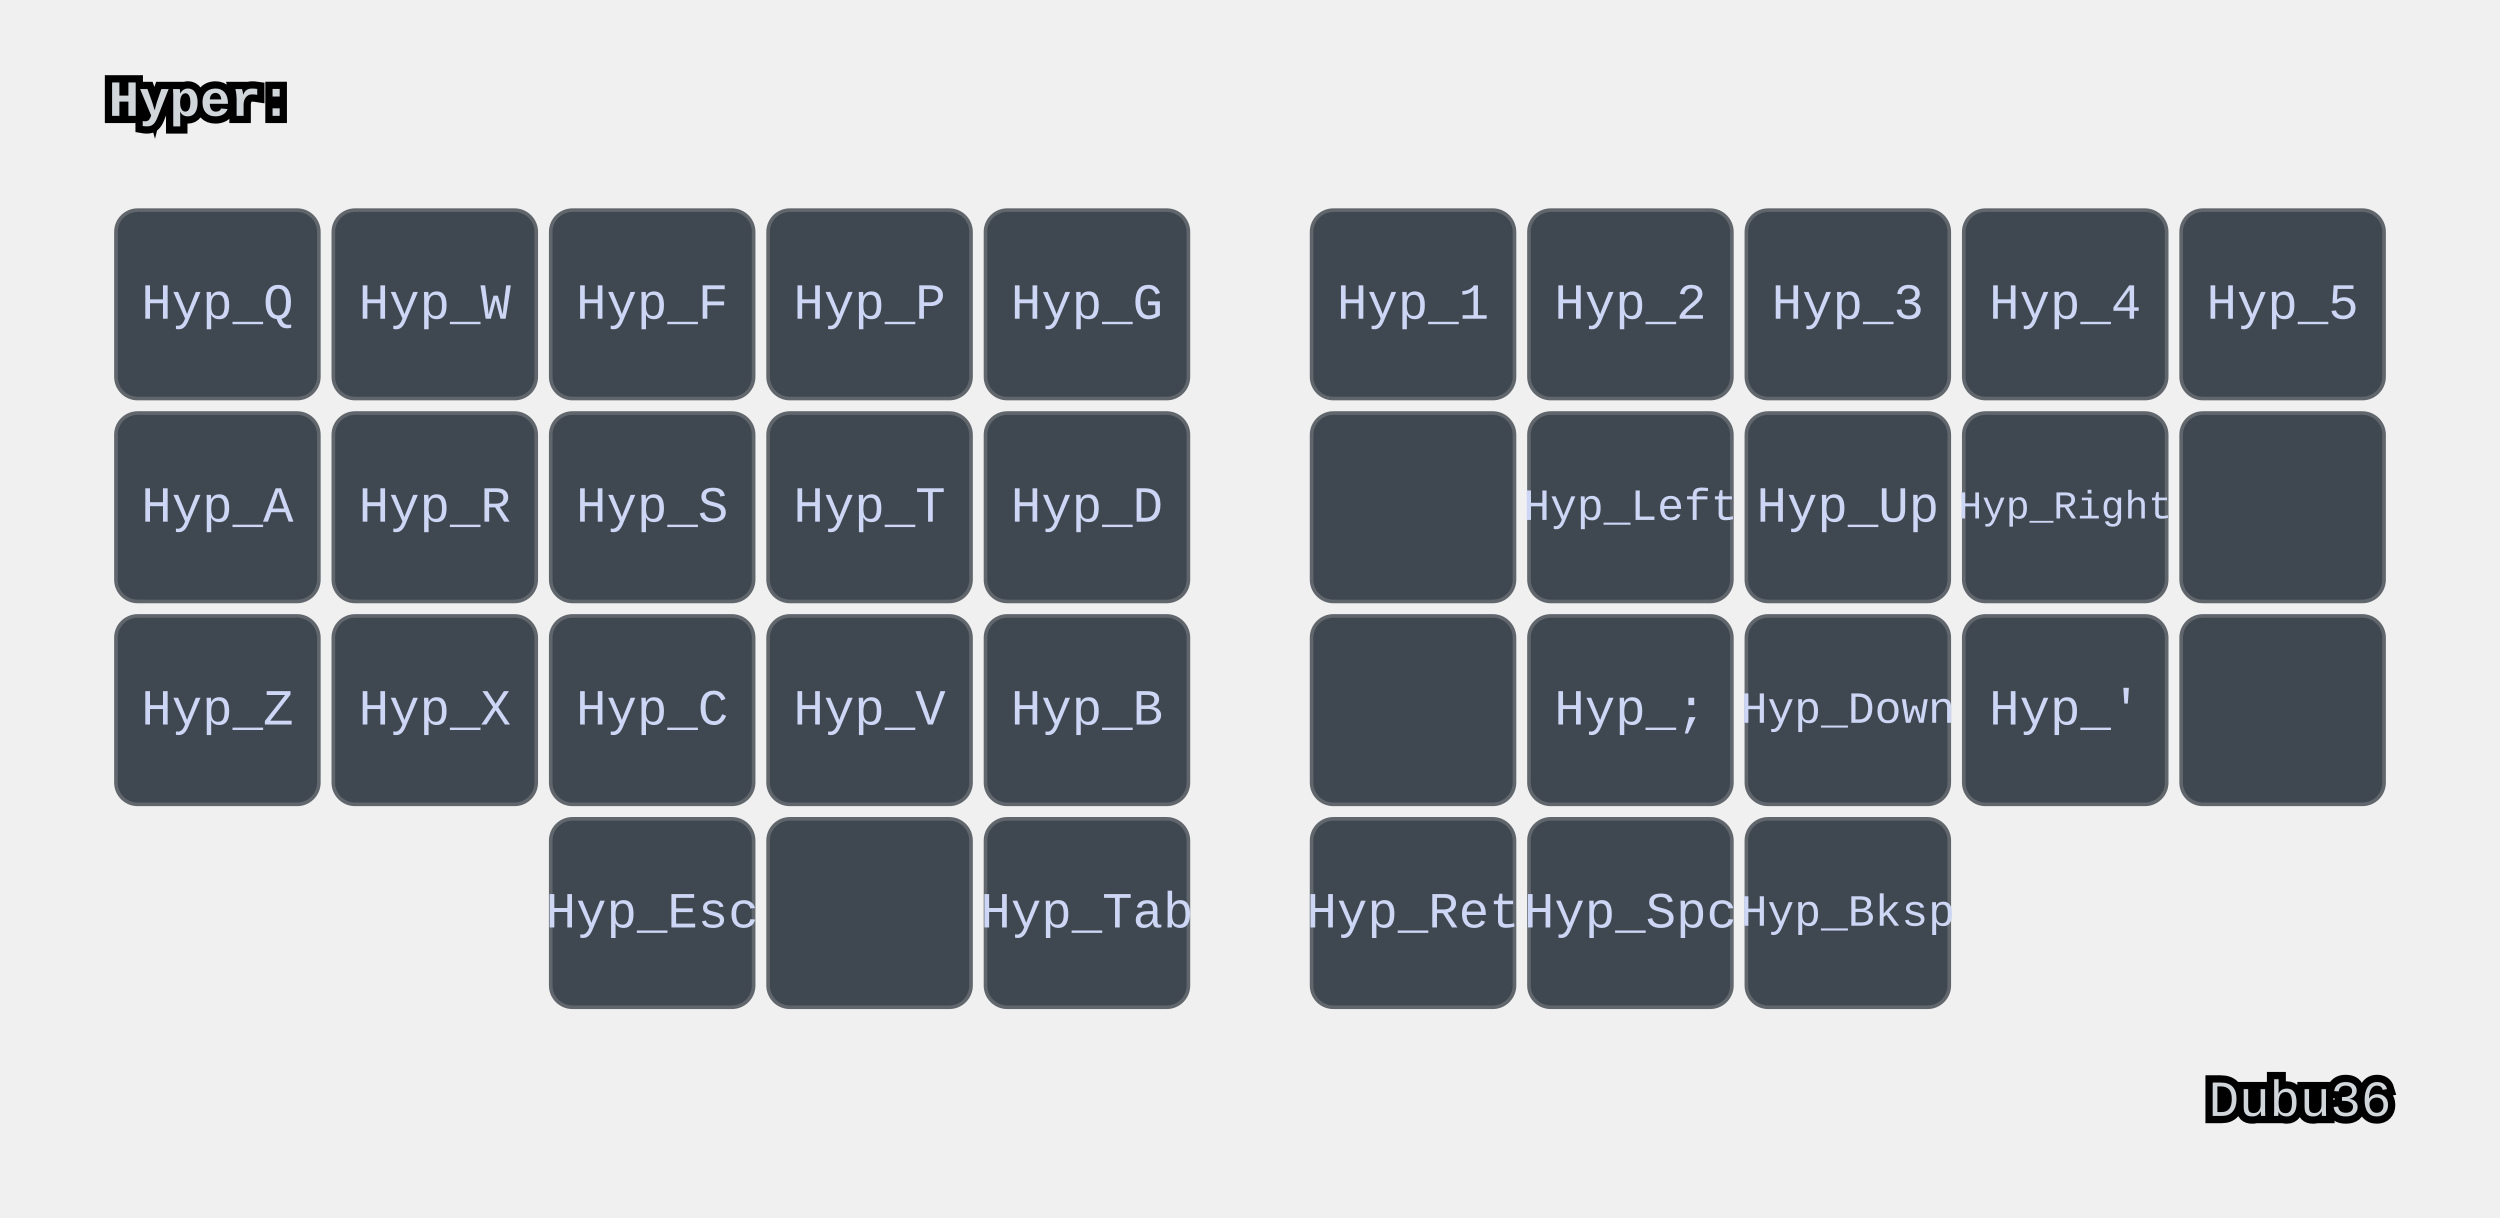
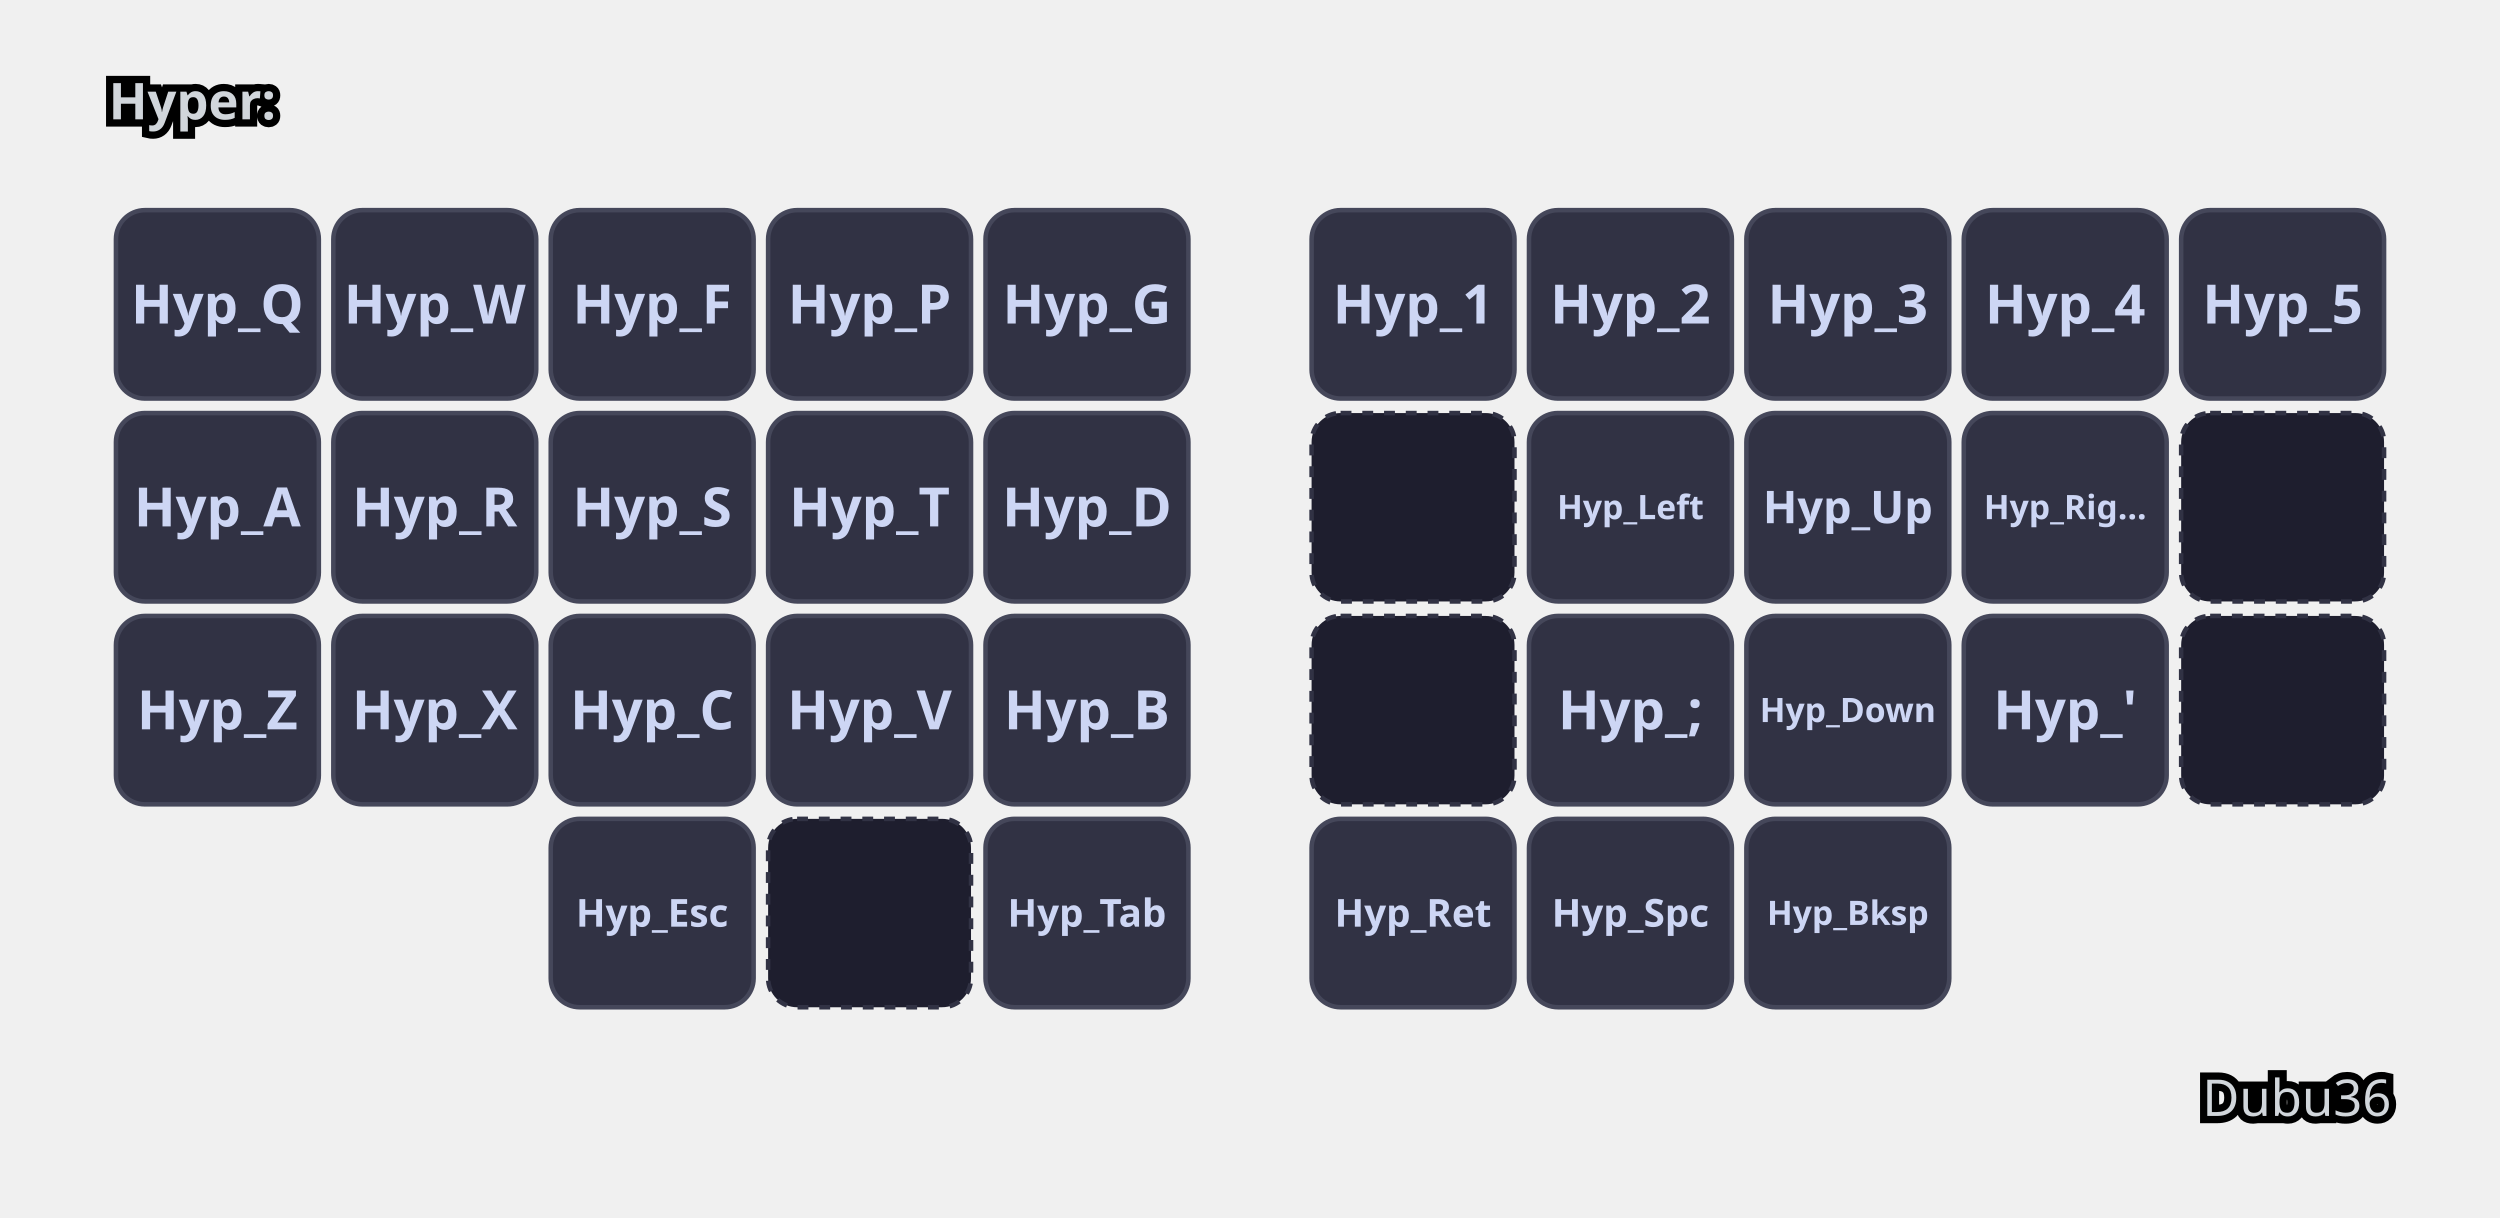
<svg xmlns="http://www.w3.org/2000/svg" width="690" height="336" viewBox="0 0 690 336" class="keymap">
  <style>/* inherit to force styles through use tags */
svg path {
    fill: inherit;
}

/* font and background color specifications */
svg.keymap {
    font-family: SFMono-Regular,Consolas,Liberation Mono,Menlo,monospace;
    font-size: 14px;
    font-kerning: normal;
    text-rendering: optimizeLegibility;
    fill: #24292e;
}

/* default key styling */
rect.key {
    fill: #f6f8fa;
}

rect.key, rect.combo {
    stroke: #c9cccf;
    stroke-width: 1;
}

/* default key side styling, only used is draw_key_sides is set */
rect.side {
    filter: brightness(90%);
}

/* color accent for combo boxes */
rect.combo, rect.combo-separate {
    fill: #cdf;
}

/* color accent for held keys */
rect.held, rect.combo.held {
    fill: #fdd;
}

/* color accent for ghost (optional) keys */
rect.ghost, rect.combo.ghost {
    stroke-dasharray: 4, 4;
    stroke-width: 2;
}

text {
    text-anchor: middle;
    dominant-baseline: middle;
}

/* styling for layer labels */
text.label {
    font-weight: bold;
    text-anchor: start;
    stroke: white;
    stroke-width: 4;
    paint-order: stroke;
}

/* styling for optional footer */
text.footer {
    text-anchor: end;
    dominant-baseline: auto;
    stroke: white;
    stroke-width: 4;
    paint-order: stroke;
}

/* styling for combo tap, and key non-tap label text */
text.combo, text.hold, text.shifted, text.left, text.right, text.tl, text.tr, text.bl, text.br {
    font-size: 11px;
}

text.hold, text.bl, text.br {
    text-anchor: middle;
    dominant-baseline: auto;
}

text.shifted, text.tl, text.tr {
    text-anchor: middle;
    dominant-baseline: hanging;
}

text.left, text.tl, text.bl {
    text-anchor: start;
}

text.right, text.tr, text.br {
    text-anchor: end;
}

text.layer-activator {
    text-decoration: underline;
}

/* styling for hold/shifted label text in combo box */
text.combo.hold, text.combo.shifted, text.combo.left, text.combo.right {
    font-size: 8px;
}

/* lighter symbol for transparent keys */
text.trans {
    fill: #7b7e81;
}

/* styling for combo dendrons */
path.combo {
    stroke-width: 1;
    stroke: gray;
    fill: none;
}

/* Start Tabler Icons Cleanup */
/* cannot use height/width with glyphs */
.icon-tabler &gt; path {
    fill: inherit;
    stroke: inherit;
    stroke-width: 2;
}
/* hide tabler's default box */
.icon-tabler &gt; path[stroke="none"][fill="none"] {
    visibility: hidden;
}
/* End Tabler Icons Cleanup */

svg.keymap { fill: #d1d6db; }
rect.key { fill: #3f4750; }
rect.key, rect.combo { stroke: #60666c; }
rect.combo, rect.combo-separate { fill: #1f3d7a; }
rect.held, rect.combo.held { fill: #854747; }
text.label, text.footer { stroke: black; }
text.trans { fill: #7e8184; }
path.combo { stroke: #7f7f7f; }

- /* Stacked reference: symbols (purple), raise/nav+num (orange), holds (muted) */
- text.tr, use.tr { fill: #cba6f7; }
- text.br, use.br { fill: #fab387; }
- text.bl, use.bl { fill: #fab387; }
+ svg.keymap {
+   font-family: "IBM Plex Sans", "Segoe UI", sans-serif;
+   background-color: #1e1e2e;
+ }
+ rect.key {
+   fill: #313244;
+   stroke: #45475a;
+   stroke-width: 1.25;
+ }
+ rect.key.trans {
+   fill: #1e1e2e;
+   stroke: #313244;
+   stroke-dasharray: 3 3;
+ }
+ text.tap { fill: #cdd6f4; font-size: 15px; font-weight: 600; }
text.hold { fill: #a6adc8; font-size: 10px; }
- text.tap { fill: #cdd6f4; }
- rect.held, rect.comboheld { fill: #89b4fa; }
- .layer-Adjust, .layer-Mouse { opacity: 0.95; }
+ text.tl { fill: #cdd6f4; font-size: 12px; font-weight: 600; }
+ text.tr, use.tr { fill: #cba6f7; font-size: 11px; }
+ text.br, use.br, text.bl, use.bl { fill: #fab387; font-size: 11px; }
+ text.layer-activator { text-decoration: none; fill: #89b4fa; font-size: 10px; font-weight: 600; }
+ 
+ /* Tap/hold preference boxes (drawn behind center legend) */
+ rect.mod-box {
+   rx: 3;
+   ry: 3;
+   stroke-width: 1.35;
+ }
+ /* Empty outline = tap-preferred */
+ rect.mod-box.tap-preferred {
+   fill: none;
+   stroke: #cdd6f4;
+ }
+ text.tap.tap-preferred {
+   fill: #cdd6f4;
+   font-size: 10px;
+   font-weight: 600;
+ }
+ /* Solid fill = hold-preferred */
+ rect.mod-box.hold-preferred {
+   fill: #a6adc8;
+   stroke: #a6adc8;
+ }
+ text.tap.hold-preferred {
+   fill: #1e1e2e;
+   font-size: 10px;
+   font-weight: 700;
+ }
+ /* Larger solid = sticky tap-hold */
+ rect.mod-box.sticky {
+   fill: #cdd6f4;
+   stroke: #cdd6f4;
+   stroke-width: 1.5;
+ }
+ text.tap.sticky {
+   fill: #1e1e2e;
+   font-size: 11px;
+   font-weight: 700;
+ }
+ 
+ /* Thumb layer activator fills */
+ rect.key.thumb-raise { fill: #3f2e1e; stroke: #fab387; }
+ rect.key.thumb-lower { fill: #1e2a3f; stroke: #89b4fa; }
+ rect.key.thumb-hyper { fill: #3f1e2a; stroke: #f38ba8; }
+ rect.key.thumb-mouse { fill: #1e3f28; stroke: #a6e3a1; }
+ rect.key.thumb-adjust { fill: #2a1e3f; stroke: #cba6f7; }
</style>
  <g transform="translate(30, 0)" class="layer-Hyper">
    <text x="0" y="28" class="label" id="Hyper">Hyper:</text>
    <g transform="translate(0, 56)">
      <g transform="translate(30, 28)" class="key keypos-0">
-         <rect rx="6" ry="6" x="-28" y="-26" width="56" height="52" class="key" />
+         <rect rx="8" ry="8" x="-28" y="-26" width="56" height="52" class="key" />
        <text x="0" y="0" class="key tap">Hyp_Q</text>
      </g>
      <g transform="translate(90, 28)" class="key keypos-1">
-         <rect rx="6" ry="6" x="-28" y="-26" width="56" height="52" class="key" />
+         <rect rx="8" ry="8" x="-28" y="-26" width="56" height="52" class="key" />
        <text x="0" y="0" class="key tap">Hyp_W</text>
      </g>
      <g transform="translate(150, 28)" class="key keypos-2">
-         <rect rx="6" ry="6" x="-28" y="-26" width="56" height="52" class="key" />
+         <rect rx="8" ry="8" x="-28" y="-26" width="56" height="52" class="key" />
        <text x="0" y="0" class="key tap">Hyp_F</text>
      </g>
      <g transform="translate(210, 28)" class="key keypos-3">
-         <rect rx="6" ry="6" x="-28" y="-26" width="56" height="52" class="key" />
+         <rect rx="8" ry="8" x="-28" y="-26" width="56" height="52" class="key" />
        <text x="0" y="0" class="key tap">Hyp_P</text>
      </g>
      <g transform="translate(270, 28)" class="key keypos-4">
-         <rect rx="6" ry="6" x="-28" y="-26" width="56" height="52" class="key" />
+         <rect rx="8" ry="8" x="-28" y="-26" width="56" height="52" class="key" />
        <text x="0" y="0" class="key tap">Hyp_G</text>
      </g>
      <g transform="translate(360, 28)" class="key keypos-5">
-         <rect rx="6" ry="6" x="-28" y="-26" width="56" height="52" class="key" />
+         <rect rx="8" ry="8" x="-28" y="-26" width="56" height="52" class="key" />
        <text x="0" y="0" class="key tap">Hyp_1</text>
      </g>
      <g transform="translate(420, 28)" class="key keypos-6">
-         <rect rx="6" ry="6" x="-28" y="-26" width="56" height="52" class="key" />
+         <rect rx="8" ry="8" x="-28" y="-26" width="56" height="52" class="key" />
        <text x="0" y="0" class="key tap">Hyp_2</text>
      </g>
      <g transform="translate(480, 28)" class="key keypos-7">
-         <rect rx="6" ry="6" x="-28" y="-26" width="56" height="52" class="key" />
+         <rect rx="8" ry="8" x="-28" y="-26" width="56" height="52" class="key" />
        <text x="0" y="0" class="key tap">Hyp_3</text>
      </g>
      <g transform="translate(540, 28)" class="key keypos-8">
-         <rect rx="6" ry="6" x="-28" y="-26" width="56" height="52" class="key" />
+         <rect rx="8" ry="8" x="-28" y="-26" width="56" height="52" class="key" />
        <text x="0" y="0" class="key tap">Hyp_4</text>
      </g>
      <g transform="translate(600, 28)" class="key keypos-9">
-         <rect rx="6" ry="6" x="-28" y="-26" width="56" height="52" class="key" />
+         <rect rx="8" ry="8" x="-28" y="-26" width="56" height="52" class="key" />
        <text x="0" y="0" class="key tap">Hyp_5</text>
      </g>
      <g transform="translate(30, 84)" class="key keypos-10">
-         <rect rx="6" ry="6" x="-28" y="-26" width="56" height="52" class="key" />
+         <rect rx="8" ry="8" x="-28" y="-26" width="56" height="52" class="key" />
        <text x="0" y="0" class="key tap">Hyp_A</text>
      </g>
      <g transform="translate(90, 84)" class="key keypos-11">
-         <rect rx="6" ry="6" x="-28" y="-26" width="56" height="52" class="key" />
+         <rect rx="8" ry="8" x="-28" y="-26" width="56" height="52" class="key" />
        <text x="0" y="0" class="key tap">Hyp_R</text>
      </g>
      <g transform="translate(150, 84)" class="key keypos-12">
-         <rect rx="6" ry="6" x="-28" y="-26" width="56" height="52" class="key" />
+         <rect rx="8" ry="8" x="-28" y="-26" width="56" height="52" class="key" />
        <text x="0" y="0" class="key tap">Hyp_S</text>
      </g>
      <g transform="translate(210, 84)" class="key keypos-13">
-         <rect rx="6" ry="6" x="-28" y="-26" width="56" height="52" class="key" />
+         <rect rx="8" ry="8" x="-28" y="-26" width="56" height="52" class="key" />
        <text x="0" y="0" class="key tap">Hyp_T</text>
      </g>
      <g transform="translate(270, 84)" class="key keypos-14">
-         <rect rx="6" ry="6" x="-28" y="-26" width="56" height="52" class="key" />
+         <rect rx="8" ry="8" x="-28" y="-26" width="56" height="52" class="key" />
        <text x="0" y="0" class="key tap">Hyp_D</text>
      </g>
      <g transform="translate(360, 84)" class="key trans keypos-15">
-         <rect rx="6" ry="6" x="-28" y="-26" width="56" height="52" class="key trans" />
+         <rect rx="8" ry="8" x="-28" y="-26" width="56" height="52" class="key trans" />
      </g>
      <g transform="translate(420, 84)" class="key keypos-16">
-         <rect rx="6" ry="6" x="-28" y="-26" width="56" height="52" class="key" />
-         <text x="0" y="0" class="key tap">
-           <tspan style="font-size: 88%">Hyp_Left</tspan>
+         <rect rx="8" ry="8" x="-28" y="-26" width="56" height="52" class="key" />
+         <text x="0" y="0" class="key tap">
+           <tspan style="font-size: 62%">Hyp_Left</tspan>
        </text>
      </g>
      <g transform="translate(480, 84)" class="key keypos-17">
-         <rect rx="6" ry="6" x="-28" y="-26" width="56" height="52" class="key" />
-         <text x="0" y="0" class="key tap">Hyp_Up</text>
+         <rect rx="8" ry="8" x="-28" y="-26" width="56" height="52" class="key" />
+         <text x="0" y="0" class="key tap">
+           <tspan style="font-size: 83%">Hyp_Up</tspan>
+         </text>
      </g>
      <g transform="translate(540, 84)" class="key keypos-18">
-         <rect rx="6" ry="6" x="-28" y="-26" width="56" height="52" class="key" />
-         <text x="0" y="0" class="key tap">
-           <tspan style="font-size: 78%">Hyp_Right</tspan>
+         <rect rx="8" ry="8" x="-28" y="-26" width="56" height="52" class="key" />
+         <text x="0" y="0" class="key tap">
+           <tspan style="font-size: 62%">Hyp_Rig…</tspan>
        </text>
      </g>
      <g transform="translate(600, 84)" class="key trans keypos-19">
-         <rect rx="6" ry="6" x="-28" y="-26" width="56" height="52" class="key trans" />
+         <rect rx="8" ry="8" x="-28" y="-26" width="56" height="52" class="key trans" />
      </g>
      <g transform="translate(30, 140)" class="key keypos-20">
-         <rect rx="6" ry="6" x="-28" y="-26" width="56" height="52" class="key" />
+         <rect rx="8" ry="8" x="-28" y="-26" width="56" height="52" class="key" />
        <text x="0" y="0" class="key tap">Hyp_Z</text>
      </g>
      <g transform="translate(90, 140)" class="key keypos-21">
-         <rect rx="6" ry="6" x="-28" y="-26" width="56" height="52" class="key" />
+         <rect rx="8" ry="8" x="-28" y="-26" width="56" height="52" class="key" />
        <text x="0" y="0" class="key tap">Hyp_X</text>
      </g>
      <g transform="translate(150, 140)" class="key keypos-22">
-         <rect rx="6" ry="6" x="-28" y="-26" width="56" height="52" class="key" />
+         <rect rx="8" ry="8" x="-28" y="-26" width="56" height="52" class="key" />
        <text x="0" y="0" class="key tap">Hyp_C</text>
      </g>
      <g transform="translate(210, 140)" class="key keypos-23">
-         <rect rx="6" ry="6" x="-28" y="-26" width="56" height="52" class="key" />
+         <rect rx="8" ry="8" x="-28" y="-26" width="56" height="52" class="key" />
        <text x="0" y="0" class="key tap">Hyp_V</text>
      </g>
      <g transform="translate(270, 140)" class="key keypos-24">
-         <rect rx="6" ry="6" x="-28" y="-26" width="56" height="52" class="key" />
+         <rect rx="8" ry="8" x="-28" y="-26" width="56" height="52" class="key" />
        <text x="0" y="0" class="key tap">Hyp_B</text>
      </g>
      <g transform="translate(360, 140)" class="key trans keypos-25">
-         <rect rx="6" ry="6" x="-28" y="-26" width="56" height="52" class="key trans" />
+         <rect rx="8" ry="8" x="-28" y="-26" width="56" height="52" class="key trans" />
      </g>
      <g transform="translate(420, 140)" class="key keypos-26">
-         <rect rx="6" ry="6" x="-28" y="-26" width="56" height="52" class="key" />
+         <rect rx="8" ry="8" x="-28" y="-26" width="56" height="52" class="key" />
        <text x="0" y="0" class="key tap">Hyp_;</text>
      </g>
      <g transform="translate(480, 140)" class="key keypos-27">
-         <rect rx="6" ry="6" x="-28" y="-26" width="56" height="52" class="key" />
-         <text x="0" y="0" class="key tap">
-           <tspan style="font-size: 88%">Hyp_Down</tspan>
+         <rect rx="8" ry="8" x="-28" y="-26" width="56" height="52" class="key" />
+         <text x="0" y="0" class="key tap">
+           <tspan style="font-size: 62%">Hyp_Down</tspan>
        </text>
      </g>
      <g transform="translate(540, 140)" class="key keypos-28">
-         <rect rx="6" ry="6" x="-28" y="-26" width="56" height="52" class="key" />
+         <rect rx="8" ry="8" x="-28" y="-26" width="56" height="52" class="key" />
        <text x="0" y="0" class="key tap">Hyp_'</text>
      </g>
      <g transform="translate(600, 140)" class="key trans keypos-29">
-         <rect rx="6" ry="6" x="-28" y="-26" width="56" height="52" class="key trans" />
+         <rect rx="8" ry="8" x="-28" y="-26" width="56" height="52" class="key trans" />
      </g>
      <g transform="translate(150, 196)" class="key keypos-30">
-         <rect rx="6" ry="6" x="-28" y="-26" width="56" height="52" class="key" />
-         <text x="0" y="0" class="key tap">Hyp_Esc</text>
+         <rect rx="8" ry="8" x="-28" y="-26" width="56" height="52" class="key" />
+         <text x="0" y="0" class="key tap">
+           <tspan style="font-size: 71%">Hyp_Esc</tspan>
+         </text>
      </g>
      <g transform="translate(210, 196)" class="key trans keypos-31">
-         <rect rx="6" ry="6" x="-28" y="-26" width="56" height="52" class="key trans" />
+         <rect rx="8" ry="8" x="-28" y="-26" width="56" height="52" class="key trans" />
      </g>
      <g transform="translate(270, 196)" class="key keypos-32">
-         <rect rx="6" ry="6" x="-28" y="-26" width="56" height="52" class="key" />
-         <text x="0" y="0" class="key tap">Hyp_Tab</text>
+         <rect rx="8" ry="8" x="-28" y="-26" width="56" height="52" class="key" />
+         <text x="0" y="0" class="key tap">
+           <tspan style="font-size: 71%">Hyp_Tab</tspan>
+         </text>
      </g>
      <g transform="translate(360, 196)" class="key keypos-33">
-         <rect rx="6" ry="6" x="-28" y="-26" width="56" height="52" class="key" />
-         <text x="0" y="0" class="key tap">Hyp_Ret</text>
+         <rect rx="8" ry="8" x="-28" y="-26" width="56" height="52" class="key" />
+         <text x="0" y="0" class="key tap">
+           <tspan style="font-size: 71%">Hyp_Ret</tspan>
+         </text>
      </g>
      <g transform="translate(420, 196)" class="key keypos-34">
-         <rect rx="6" ry="6" x="-28" y="-26" width="56" height="52" class="key" />
-         <text x="0" y="0" class="key tap">Hyp_Spc</text>
+         <rect rx="8" ry="8" x="-28" y="-26" width="56" height="52" class="key" />
+         <text x="0" y="0" class="key tap">
+           <tspan style="font-size: 71%">Hyp_Spc</tspan>
+         </text>
      </g>
      <g transform="translate(480, 196)" class="key keypos-35">
-         <rect rx="6" ry="6" x="-28" y="-26" width="56" height="52" class="key" />
-         <text x="0" y="0" class="key tap">
-           <tspan style="font-size: 88%">Hyp_Bksp</tspan>
+         <rect rx="8" ry="8" x="-28" y="-26" width="56" height="52" class="key" />
+         <text x="0" y="0" class="key tap">
+           <tspan style="font-size: 62%">Hyp_Bksp</tspan>
        </text>
      </g>
    </g>
  </g>
  <text x="660.0" y="308.0" class="footer">Dubu36</text>
</svg>
